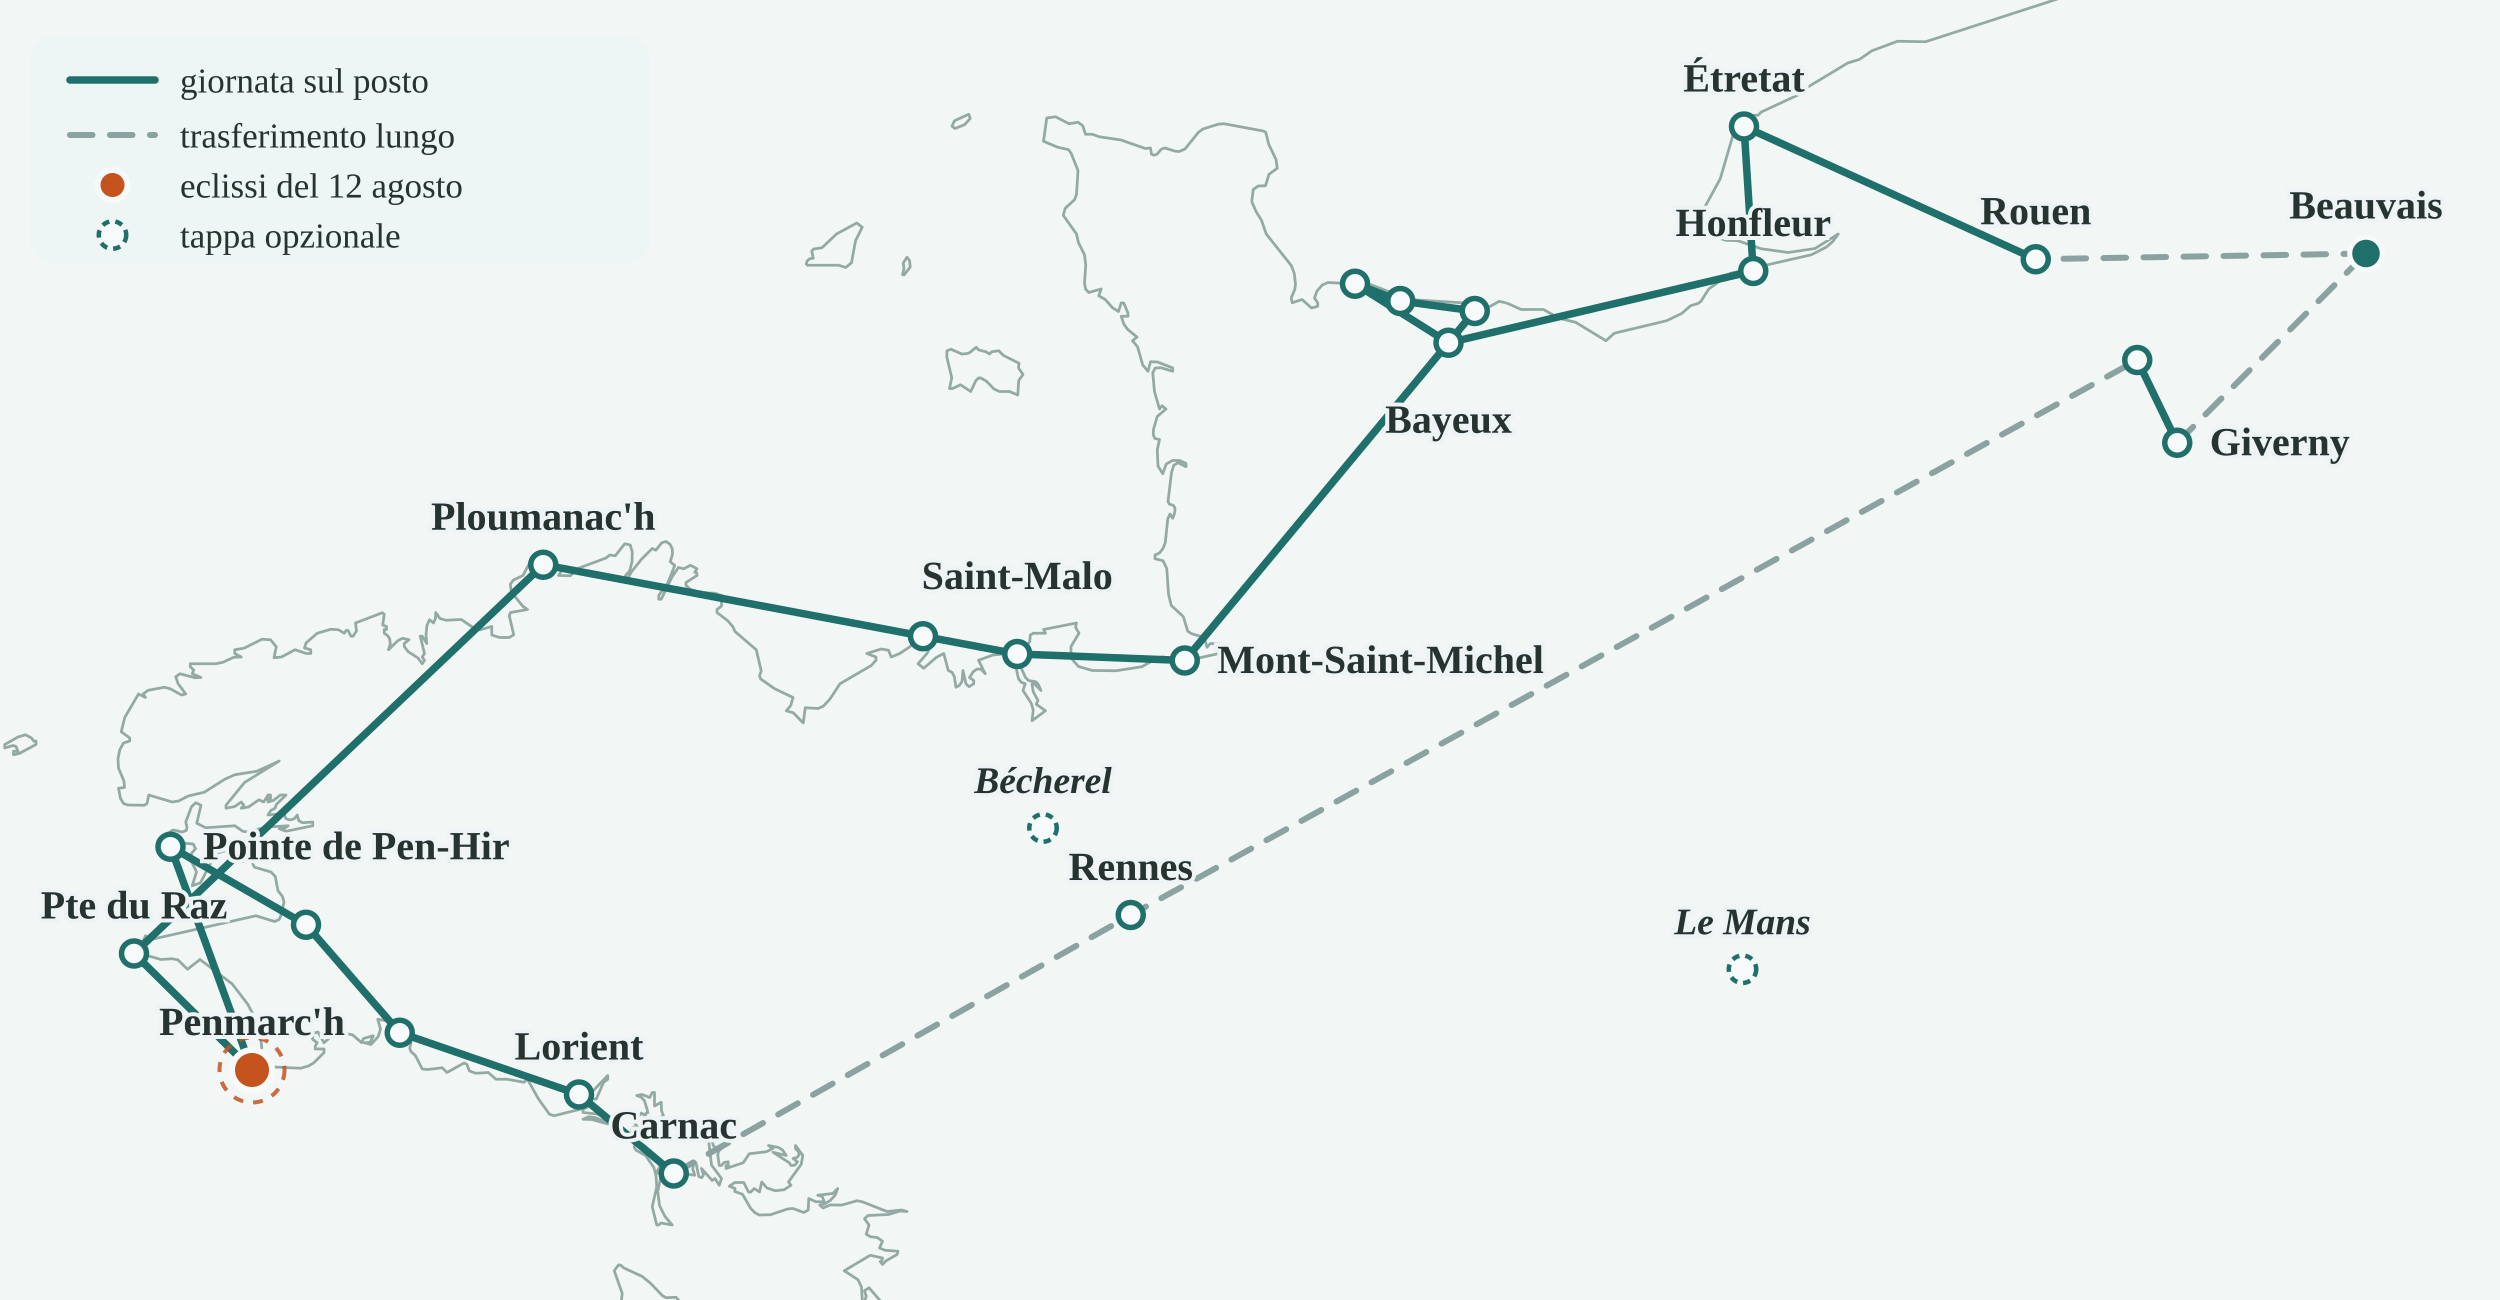
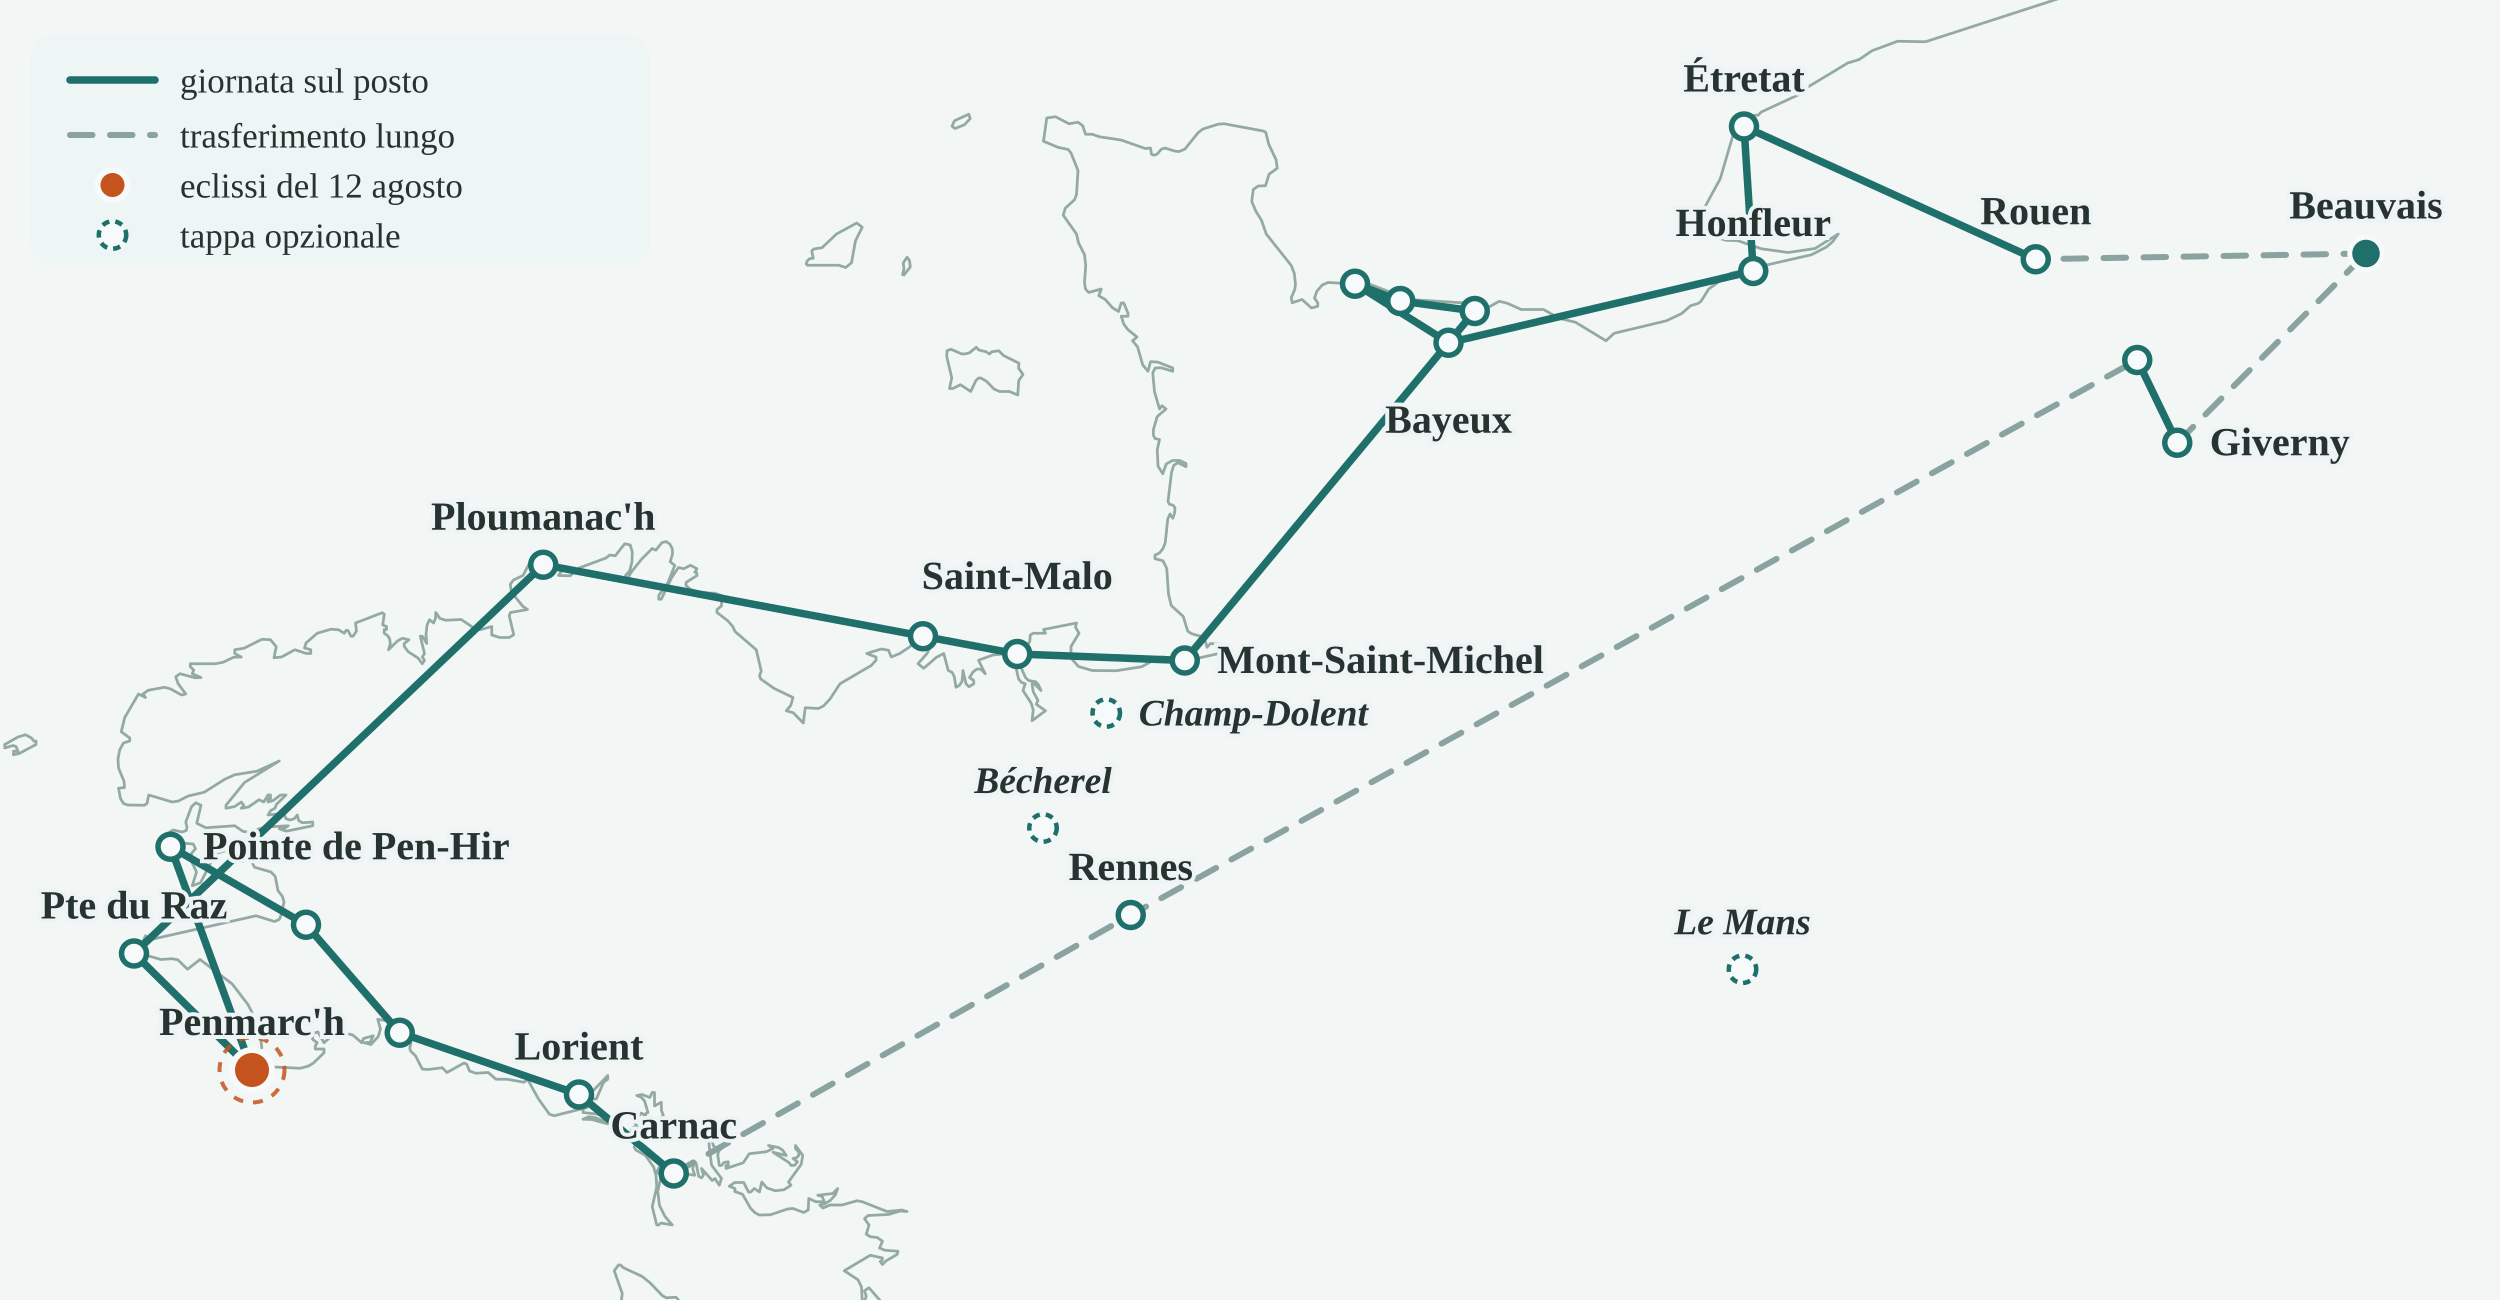
<svg xmlns="http://www.w3.org/2000/svg" viewBox="0 0 1000 520" preserveAspectRatio="xMidYMid meet" role="img" aria-labelledby="mbbt mbbd" class="mappa-itinerario">
  <style>.mp-sea{fill:var(--map-sea,#f2f6f5)}
.mp-coast{fill:none;stroke:var(--map-coast,#93a9a4);stroke-width:1.1;stroke-linejoin:round;stroke-linecap:round}
.mp-route{fill:none;stroke:var(--map-route,#1f6f6b);stroke-width:3;stroke-linejoin:round;stroke-linecap:round}
.mp-transfer{stroke:var(--map-transfer,#8aa3a1);stroke-width:2.4;stroke-dasharray:9 7}
.mp-stop{fill:var(--map-stop,#f7fafa);stroke:var(--map-route,#1f6f6b);stroke-width:2.2}
.mp-gateway{fill:var(--map-gateway,#1f6f6b);stroke:var(--map-stop,#f7fafa);stroke-width:2}
.mp-eclipse{fill:var(--map-eclipse,#c4531d);stroke:var(--map-stop,#f7fafa);stroke-width:2.4}
.mp-eclipse-ring{fill:none;stroke:var(--map-eclipse,#c4531d);stroke-width:1.6;stroke-dasharray:4 4;opacity:.85}
.mp-label{fill:var(--map-label,#26332f);stroke:var(--map-halo,#eef4f5);stroke-width:3.2;
  font-family:var(--map-font,system-ui,sans-serif);font-size:16px;font-weight:600}
.mp-a{cursor:pointer}
.mp-a:focus-visible .mp-stop,.mp-a:focus-visible .mp-eclipse{stroke:var(--map-focus,#0b4f8a);stroke-width:3.4}
.mp-a:hover .mp-stop{fill:var(--map-route,#1f6f6b)}
.mp-opt{fill:var(--map-stop,#f7fafa);stroke:var(--map-route,#1f6f6b);stroke-width:1.8;
  stroke-dasharray:3 2.4}
.mp-opt-label{fill:var(--map-label,#26332f);stroke:var(--map-halo,#eef4f5);stroke-width:3.2;
  font-family:var(--map-font,system-ui,sans-serif);font-size:15px;font-weight:600;font-style:italic}
.mp-t{fill:none;stroke:var(--map-target,#c4531d);stroke-width:0}
.mp-t:target{stroke-width:3}
.mp-legend{font-family:var(--map-font,system-ui,sans-serif);font-size:14px;fill:var(--map-label,#26332f)}
.mp-legend rect{fill:var(--map-halo,#eef4f5);opacity:.86}</style>
  <defs>
    <clipPath id="mbbc">
      <rect width="1000" height="520" />
    </clipPath>
  </defs>
  <rect class="mp-sea" width="1000" height="520" />
  <path class="mp-coast" clip-path="url(#mbbc)" d="M10.7 -23.2 L11.8 -20.9 L10.1 -17.2 L6.4 -11.5 L2.6 -11.7 L1 -11.5 L0.1 -10.8 L-3.8 -6.2 L-5.8 -0.3 L-8.3 -1.9 L-12.8 -7.2 L-13.8 -11.2 L-13.8 -14.2 L-18.4 -22.4M389.6 542.7 L388.2 539.7 L387.8 536.8 L388.5 532.2 L390.5 528.2 L393.6 526.9 L405.6 525.6 L408.4 524.3 L410.4 526.5 L417.1 528.3 L419.1 528.2 L418.2 527 L421.1 527.4 L423.5 529.5 L420.8 529.5 L420.8 530.9 L426.2 534.8 L431.6 535.9 L435.8 539.9 L438.8 541.3 L445.8 541.5 L443.2 539.7 L437.9 538.6 L435.6 536.8 L431.7 532.1 L427.1 528.2 L422.6 525.5 L416.9 524.3 L415.7 523.9 L413.9 522 L408.9 520.6 L391 521.8 L386.9 524.3 L384.7 528.2 L383.4 529.5 L379.5 530.6 L376.4 533.6 L374 534.6 L371.4 534.6 L369.1 533.6 L363.9 528.2 L361.8 527 L357.5 527 L356.4 527.9 L355.6 530.9 L351.8 530.8 L339.6 524.3 L339.6 523 L342.6 523.5 L348.2 526.1 L351.2 525.6 L353.4 523 L352.2 520.4 L347.6 515.1 L345.8 516.3 L346.5 518.5 L345.8 520.4 L344.9 520.4 L344.6 514.8 L343.2 511.9 L337.7 508.3 L348.1 502.1 L353 503.2 L352.8 504.2 L352.1 504.6 L353 505.8 L354.3 504.4 L358.8 501.8 L359.2 500.5 L354 500.1 L351.8 499.2 L353 496.5 L350.9 495 L348.2 494.7 L346.5 493.7 L347.6 490 L345.8 487.5 L347.2 486.2 L355.4 485.8 L360.1 484.4 L362.8 484.6 L360.7 484 L354.8 484.6 L344.9 480.7 L342.8 480.3 L336.8 482 L332 482 L329.2 483.2 L327.9 482 L329.8 481.6 L332.1 480.2 L334.1 478 L335.1 475.4 L333.1 477.4 L327.1 478.1 L328.9 478.6 L329.7 480.7 L326.4 480.7 L323.5 479.4 L323.3 484 L321.5 485 L317.2 483.4 L315 483.6 L308.2 485.9 L303.7 486 L302 485.1 L300.3 483.4 L297 477.7 L293.9 476.6 L294 475.4 L291.7 474.5 L293.9 473 L297.5 473 L299.4 476.8 L300.3 476.8 L301.7 475.4 L303.8 476.8 L304.7 472.8 L306.8 475.2 L310.1 476.3 L313.6 475.9 L316.4 474.1 L315.4 472.8 L320.5 465.7 L321.1 462.1 L318.2 458.2 L318.2 459.4 L319.4 460.7 L319.6 462 L318.8 463 L317.2 463.4 L319 464.7 L317.9 466.1 L316.4 466.2 L315.7 465.1 L309.2 460.9 L314.5 462.2 L313 460 L311.4 459 L307.4 458.2 L309.2 459.4 L306.5 460.7 L299.7 461.5 L297.3 465.1 L290.4 467.4 L290.4 466.2 L291.3 466.2 L291.3 464.7 L289.6 465 L288.6 466.2 L287.7 466.2 L287.1 461.9 L287.5 460.4 L288.6 459.4 L286.7 459.4 L285.4 458.4 L284.2 454.2 L283.2 454.2 L284.6 466 L288.6 471.4 L287.7 474.1 L286 471.4 L284.9 472.2 L280.6 467.4 L281.4 469.9 L280.7 471.1 L279.5 470.6 L278.4 465.1 L277.5 465.4 L277.1 467.6 L277.9 470.1 L275.2 469.7 L274.4 468.8 L270.3 471.1 L268.2 471.2 L266.4 470.1 L268.1 468.8 L265.3 466.7 L263.8 466.7 L262.7 468.8 L264.5 470.1 L263.1 476.6 L263.8 482.2 L266 486.6 L268.9 490 L264.4 489.2 L263.5 490 L262.7 490 L260.9 482.7 L262.7 474.7 L262.4 470.2 L261.5 466.9 L258.2 462.2 L254.3 460 L253.7 458.9 L255.6 450.9 L265.4 446.4 L264.6 444.2 L264.5 440.9 L261.8 442.4 L261.8 437 L260.9 437 L259.9 439 L256.8 437.8 L254.7 438.2 L256.5 438.9 L257.8 440.3 L259.2 445 L258.4 445.3 L258.2 446.4 L256.6 445.2 L254.7 447.2 L252.9 447.7 L254.7 450.3 L252.9 451.2 L251.9 454.8 L250.7 455.6 L245.7 450.3 L236.7 447.8 L233.2 447.7 L235.5 446.7 L237.9 447 L243.1 448.9 L243.1 447.7 L241 446.4 L238.7 445.6 L233.2 445 L233.2 443.6 L234.9 443 L235.5 439.5 L238.5 439.6 L241.4 433 L243.1 431.7 L243.1 430.2 L236.6 437 L232.7 439.3 L229.9 440 L231.8 441.4 L232.4 443.6 L221.7 446.3 L219.8 445.7 L215.4 439.6 L211 431.7 L209.6 432.9 L202.9 431.7 L198.4 431.7 L195.3 429 L190.3 429.3 L187.8 428.4 L186.7 425.7 L185.6 425.2 L178.8 429 L176.9 427.1 L171.2 427.8 L168.9 427.6 L166.2 422.3 L164.3 420.5 L163.9 419.3 L164.4 417.1 L163.3 417 L160.8 415.6 L160.4 413.5 L158 410.7 L154.5 408.3 L151.1 407.7 L152.2 411.6 L151.3 414.6 L148.4 417.8 L145.7 417.1 L148.1 416.9 L149.3 414.3 L145.4 415.4 L144.7 417.1 L141.1 414 L137.2 413.1 L135.6 412.2 L132.7 406.9 L132.3 403.7 L130.9 406 L131.7 408.9 L135 413.1 L135 414.3 L132.1 414.9 L129.6 417.1 L127.2 412.8 L125.3 413.3 L125 415.7 L126.9 417.1 L126.1 418.4 L126.1 419.6 L129.6 419.6 L129.6 421.1 L125.4 425.2 L123.4 426.4 L120.2 427.3 L101.1 426.4 L101.1 421.1 L104.2 420.3 L104.7 419 L104.3 415.5 L102.3 410.6 L101 405.3 L99.1 401.7 L92.9 393.6 L80 383.8 L75 387.7 L71.1 383.9 L68.8 383.5 L64.4 383.8 L54.6 381 L56.1 379.1 L58.2 374.3 L60.4 375.8 L102.4 366.3 L109.8 368.6 L111.7 367.8 L112.3 366.4 L113.6 360.9 L113 358.6 L111.2 356.3 L110.1 350.6 L108.4 348.8 L101.8 346.9 L100.1 343.5 L96.8 344.7 L89.9 340.3 L86.2 341.5 L80.2 353.1 L76.9 354.3 L78.6 348.8 L76.1 343.5 L76.7 341.2 L78.2 339.5 L77.3 337.6 L67.9 336.8 L67.9 332.8 L69.3 332 L72.9 332.8 L74.5 332.2 L74.8 330.9 L74.3 328.8 L76.6 322.7 L78.3 321.1 L80.4 322.1 L78.7 329.3 L82.3 331.1 L93.9 330.3 L97.1 332.5 L98.8 332.8 L106.6 330.8 L115.3 330.3 L113.7 331.4 L111.7 331.5 L114.4 332.5 L125.1 330.3 L125.1 328.8 L121 329.1 L119.5 328.3 L118.9 326 L117.7 327.5 L115.9 328 L114.3 327.4 L113.6 325.4 L107.2 326 L108.3 324.2 L110 323.3 L110.6 321.7 L114.4 318 L112.2 318 L109.3 320.2 L107.2 320.8 L107.2 319.4 L108.2 319.4 L108.2 318 L107.2 318 L105.5 320.8 L103.6 319.9 L99.4 322.8 L96.5 323.3 L97.5 322.1 L96.5 320.8 L93.9 322.6 L90.4 323.3 L90.4 322.1 L97.8 313 L111.7 304.4 L102.7 308.5 L93.9 309.9 L89.9 311.7 L81.7 316.9 L75.3 318.4 L71.4 320.4 L68.9 320.8 L59.5 318 L58.8 321.4 L57.7 322.1 L51.1 322 L49.4 321.4 L48.2 319.4 L47.4 315.3 L49.8 315 L49.6 312.5 L47.4 307.2 L47.2 303.5 L47.9 299.9 L49.4 297.2 L51.9 296.4 L51.9 295.2 L48.5 292.7 L49.9 287 L55.4 277.6 L58.2 279 L57.2 277.6 L59.3 276.1 L65.8 274.9 L68.3 275.6 L72.6 278 L74.3 277.6 L71.2 273.4 L70.3 270.7 L72 269.5 L78 271.1 L80.4 271 L76.9 269.5 L77.5 268 L76.1 266.7 L76.1 265.5 L86.2 265.5 L89.2 264.9 L93.5 262.9 L96.5 262.8 L93.9 261.4 L93.9 259.9 L97.6 259.3 L104.8 255.7 L108.2 255.9 L110.5 258.7 L109.6 263.1 L112.6 262.8 L118 259.9 L122.5 261.4 L124.3 261.4 L124.3 259.9 L121.8 259.2 L122.4 257.2 L126.9 253.3 L132.4 251.7 L135.4 251.9 L137.7 253.3 L138.5 252.1 L139.2 252.2 L140.4 254.5 L141.2 254.5 L142.6 252.4 L142.2 249.2 L152.9 245.1 L153.7 245.7 L153.1 250 L154.6 250.6 L154.6 251.8 L153.7 251.8 L153.7 253.3 L155 254.2 L155.9 255.6 L156.1 257.6 L155.4 259.9 L159.1 256.3 L161 255.3 L163.6 255.9 L161.7 257.4 L161.7 258.6 L163.3 260.7 L167.2 263.2 L168.9 265.5 L169.8 264.1 L168.9 262.8 L169.8 261.4 L168.1 254.5 L168.9 254.5 L170.7 257.4 L170.4 253.9 L170.8 250.1 L171.8 247.9 L173.4 249.2 L174.2 247.3 L174.3 245 L176 247.4 L178.4 248.1 L184.5 247.8 L190.4 251.8 L192.1 251.9 L196.7 250.6 L196.7 254 L199.9 255 L203.7 255 L205.5 253.9 L203.7 246.3 L204.2 245 L211 243.8 L209.1 242.5 L204.6 236.9 L204.1 233.7 L205.4 232 L209.2 230.2 L212.7 223.5 L214.7 224.5 L218.9 224.7 L223.4 227.4 L225.2 227.5 L223.4 230.2 L228.1 230.3 L231.4 227.3 L242.4 223.2 L243.9 222 L246.1 222.3 L249.9 217.5 L252.1 218 L252.9 220.8 L252.8 224.7 L251.9 228.3 L250.2 230.2 L251.1 233 L251.6 230.4 L252.7 228.6 L256.6 223.7 L260.9 219.4 L262.3 220.1 L264.7 217.1 L266.4 216.6 L268 217.7 L268.9 219.5 L269 221.6 L268.1 224.7 L269.9 226.2 L267.2 233 L263.5 238.2 L263.5 239.7 L264.5 239.7 L268.8 230.8 L271.4 227 L273.5 227.5 L276.2 226.1 L278.8 227.5 L277.9 228.9 L278.7 229.1 L278.8 230.2 L274.4 233 L274.4 234.2 L276.1 235.7 L279.4 237 L286 237.3 L288.6 238.2 L288.6 242.4 L286.8 243.8 L286.8 245 L291.1 248.3 L293.1 250.6 L294 252.6 L302.5 259.9 L304.5 268.4 L303.8 270.3 L304.3 271.6 L309.7 275.4 L317.2 279 L316.3 282.2 L314.5 284.3 L317.3 285.1 L321.3 289.2 L322.1 283.1 L327.3 283.4 L329.4 282.4 L332 279.6 L336 273.5 L348.5 266.2 L350.4 264.1 L350.4 262.8 L346.7 261.4 L352.5 259.6 L355.4 260.1 L356.5 262.8 L359.9 261.4 L363.8 258.8 L367.2 255.4 L369.1 251.8 L369.5 254.1 L370.5 255.6 L371.8 256.2 L373.5 255.9 L373.5 257.4 L372.5 258.2 L370.8 261.4 L367.2 265.5 L369.5 267.3 L374.6 262.9 L377.5 261.4 L379.3 268.2 L380.8 268.9 L381.7 270.6 L382.4 274.9 L383.8 274.1 L384.8 272.6 L385.2 268.2 L386.4 273.5 L387.6 274.7 L389.5 273.5 L389.5 272.2 L387.8 271 L389.3 268.7 L390.8 267.6 L392.4 267.7 L394.1 269.5 L391.4 264.1 L397.2 262 L403.4 261.4 L406.5 267.4 L407.4 271.5 L408.5 272.9 L410.1 273.5 L409.2 276.2 L412.5 281.3 L413.3 284 L412.8 288.3 L418.2 284.3 L414.5 281.7 L415.2 280.2 L413.3 276.7 L412.8 273.5 L413.7 273.5 L416.4 276.2 L415.4 273.9 L414.3 272.7 L411.4 272.2 L410.2 271 L406.5 262.8 L407.9 259.4 L409.4 258 L411.4 257.4 L411.9 256.7 L412.1 254 L413.3 253.3 L418.2 253.3 L417.4 251.8 L430.6 249.2 L430.2 250.9 L431.6 253.3 L428.4 258.6 L428.4 263.2 L431.4 266.6 L436.9 268.2 L446.4 268.3 L456.7 266.7 L463 263.2 L465.1 262.8 L475.4 264.1 L489.4 261 L494.1 262.8 L492.1 259.3 L489.2 257.8 L484.2 257.4 L482.8 258.9 L481.9 255.6 L481.2 254.8 L476.7 253.5 L475.1 252.5 L473.3 246.6 L468.5 242.2 L467.4 237.6 L466.7 227.4 L465.2 224.3 L462 223.5 L462 222 L463.8 221.2 L465.2 219.4 L466.1 217.1 L467.1 207.6 L468 205.6 L469.1 207.3 L469.9 205 L470 203.2 L469.3 202.1 L467.8 201.7 L467.2 200.6 L468.6 189.1 L469.5 186.1 L471.2 185.1 L474.4 186.7 L474.4 185.4 L471.9 184.2 L469 184.2 L466.5 185.6 L465.1 189.5 L463.2 186.4 L462.9 179.9 L463.8 175.8 L462 175.4 L461.3 173.9 L461.4 171.7 L462.9 166.6 L466.4 163.6 L464.8 162.3 L463.8 163.6 L461.8 156.7 L461.1 149.1 L462.1 147.2 L464.4 147.1 L469.1 148.5 L469.1 147.2 L463 144.8 L460.2 144.7 L459.2 148.5 L457.1 146 L455 138.7 L453 136.3 L454.8 134.8 L451.1 131.8 L449.5 129.6 L448.5 126.5 L451.2 126.5 L451.2 125.3 L449.5 121.2 L448.5 121.2 L447.4 124.6 L445 123.1 L442.1 119.8 L439.5 118.3 L440.5 115.6 L435.5 117 L434.2 115.6 L433.8 113 L434.3 106.1 L433.8 101.9 L431.4 97.1 L430.6 93.6 L425.3 86.1 L426.1 83.3 L429.8 79.9 L430.6 77.8 L431.2 68.2 L428.4 61.2 L427.3 59.8 L423.1 58.9 L417.4 56.5 L418.7 47.2 L422.2 46.7 L427.6 49.5 L431.2 48.9 L433.1 50.3 L434.2 53.7 L436.9 53.7 L439.7 54.7 L448.4 56 L458.1 59.4 L460.2 59.2 L460.6 61.7 L461.5 62.1 L462.8 61.7 L464.5 59.7 L465.9 59.2 L470.2 60.5 L471.7 60.6 L474 59.6 L479.3 53 L481.2 51.6 L487.2 49.7 L489.6 49.5 L505.3 52.4 L506.3 52.9 L507.5 57.7 L510.4 63.8 L510.9 67.3 L507.6 69.7 L506.2 74.3 L503.3 74.4 L501.3 75.8 L500.7 80.6 L502.4 84.6 L504.6 88.1 L506.5 93.6 L516.5 106.2 L517.7 109.3 L518.2 113.6 L517.9 115.8 L516.5 119.1 L516.9 121.1 L520.8 119.8 L524.6 123.2 L527.1 122.5 L527.1 121.2 L525.8 119.2 L526.8 116.4 L528.9 114 L531.2 113 L548.4 113.9 L563.8 119.8 L586.2 121.2 L591.7 122.9 L594.9 123.2 L599.7 120.5 L602.9 121.3 L608.5 123.8 L617.4 123.8 L623.6 127.3 L630.2 128.9 L642.4 136.3 L645.7 133.3 L666.6 128.3 L672.7 125.4 L676.2 122.3 L679.2 121.4 L680.4 120.5 L683.5 115.6 L692.2 109.3 L724.6 101.9 L730.6 98.8 L733.1 96.6 L735.3 93.6 L726 99.4 L715.3 101 L704.5 99.5 L695.2 96.3 L690.2 96.1 L687.2 95.1 L684.6 93.6 L683.1 90.4 L681.2 89.2 L680.8 87.4 L681.4 83.8 L688.1 71.5 L693.3 53.7 L695.2 51.4 L701.7 46.1 L703.2 46.1 L704.5 44.8 L721.5 36.9 L722.8 35 L739.1 25.2 L743.7 23.8 L748.8 20.3 L759 16.5 L770.2 16.7 L823.9 -0.7 L827 -3.3 L830.2 -4.4 L835.4 -10.1 L852.4 -23.9M265 518.3 L260.1 513.2 L256.9 510.6 L249.4 507.1 L248.2 506 L247.4 506 L245.7 508.3 L248.9 517.4 L248.5 520.4 L250.8 522 L257.5 524 L267.7 525 L271.2 524 L271.7 520.4 L270.4 518.9 L266.5 519.1 L265 518.3M12.6 295.2 L10.2 293.9 L7.2 294.8 L1.9 297.8 L1.9 299.2 L5.2 298.2 L6.4 298.6 L7.2 300.5 L5.4 300.5 L5.4 301.9 L7.7 301.4 L14.4 297.8 L14.4 296.4 L13.6 296.5 L12.6 295.2M399.5 140.3 L396.7 140.7 L395.8 141.6 L394.4 140.7 L391.5 140 L390.5 138.9 L387.8 141.1 L386.4 141.5 L384.7 141.6 L380.4 139.7 L378.8 140.3 L378.7 142.7 L380.7 151.1 L379.8 155.4 L381.1 155.4 L384.2 153.9 L388.3 156.6 L390.3 152.3 L391.4 151.2 L392.3 151.2 L394.6 152.5 L397.6 155.6 L399.8 156.6 L403.8 156.6 L407.1 158 L407.5 152.2 L409.2 149.8 L407.4 147.2 L407.6 145.3 L401.4 142.2 L399.5 140.3M334.6 93.6 L328.8 99.1 L325.5 99.6 L324.7 100.4 L325.3 103.3 L323.8 103.5 L322.8 104.5 L322.5 105.6 L323 106.1 L335.5 106.1 L338.3 107 L340.6 105.1 L342.2 96.3 L344.9 90.9 L342.7 89.2 L334.6 93.6M362.8 102.9 L361.3 105.2 L361.6 107.5 L361 109.8 L361.6 110 L364.1 106.8 L363.8 104.2 L362.8 102.9M387.5 45.7 L381.8 48.3 L380.8 50.5 L382 51.4 L385.8 49.9 L388.1 47.4 L387.5 45.7" />
  <path class="mp-route mp-transfer" d="M946.4 101.4 L814.3 103.7" />
  <path class="mp-route" d="M814.3 103.7 L697.6 50.6 L701.3 108.4 L579.4 137.1 L542 113.5 L560.1 120.4 L589.9 124.4 L473.9 264.2 L406.9 261.6 L369.2 254.5 L217.3 225.9 L53.6 381.4 L100.8 428 L68.2 338.7 L122.4 369.9 L159.9 413.1 L231.6 437.8 L269.5 469.4" />
  <path class="mp-route mp-transfer" d="M269.5 469.4 L452.3 366 L854.9 144" />
  <path class="mp-route" d="M854.9 144 L870.9 177.1" />
  <path class="mp-route mp-transfer" d="M870.9 177.1 L946.4 101.4" />
  <g>
    <a class="mp-a" href="#g1" aria-label="Beauvais — aeroporto di arrivo e di partenza: Giorno 1 · arrivo a Beauvais e prima tappa normanna, Giorno 11 · rientro a Parigi-Beauvais">
      <circle class="mp-gateway" cx="946.4" cy="101.4" r="6.5" />
    </a>
    <a class="mp-a" href="#g1" aria-label="Rouen — Giorno 1 · arrivo a Beauvais e prima tappa normanna">
      <circle class="mp-stop" cx="814.3" cy="103.7" r="5" />
    </a>
    <a class="mp-a" href="#g2" aria-label="Étretat — Giorno 2 · Étretat e Honfleur, la Costa d'Alabastro">
      <circle class="mp-stop" cx="697.6" cy="50.6" r="5" />
    </a>
    <a class="mp-a" href="#g2" aria-label="Honfleur — Giorno 2 · Étretat e Honfleur, la Costa d'Alabastro">
      <circle class="mp-stop" cx="701.3" cy="108.4" r="5" />
    </a>
    <a class="mp-a" href="#g3" aria-label="Bayeux — Giorno 3 · le spiagge dello Sbarco">
      <circle class="mp-stop" cx="579.4" cy="137.1" r="5" />
    </a>
    <a class="mp-a" href="#g3" aria-label="Pointe du Hoc — Giorno 3 · le spiagge dello Sbarco">
      <circle class="mp-stop" cx="542" cy="113.5" r="5" />
    </a>
    <a class="mp-a" href="#g3" aria-label="Colleville-sur-Mer — Giorno 3 · le spiagge dello Sbarco">
      <circle class="mp-stop" cx="560.1" cy="120.4" r="5" />
    </a>
    <a class="mp-a" href="#g3" aria-label="Arromanches — Giorno 3 · le spiagge dello Sbarco">
      <circle class="mp-stop" cx="589.9" cy="124.4" r="5" />
    </a>
    <a class="mp-a" href="#g4" aria-label="Mont-Saint-Michel — Giorno 4 · Mont-Saint-Michel">
      <circle class="mp-stop" cx="473.9" cy="264.2" r="5" />
    </a>
    <a class="mp-a" href="#g5" aria-label="Saint-Malo — Giorno 5 · Saint-Malo e il castello sul mare">
      <circle class="mp-stop" cx="406.9" cy="261.6" r="5" />
    </a>
    <a class="mp-a" href="#g5" aria-label="Cap Fréhel — Giorno 5 · Saint-Malo e il castello sul mare">
      <circle class="mp-stop" cx="369.2" cy="254.5" r="5" />
    </a>
    <a class="mp-a" href="#g6" aria-label="Ploumanac'h — Giorno 6 · la Côte de Granit Rose">
      <circle class="mp-stop" cx="217.3" cy="225.9" r="5" />
    </a>
    <a class="mp-a" href="#g7" aria-label="Pointe du Raz — Giorno 7 · il Finistère e l'eclissi sull'Atlantico">
      <circle class="mp-stop" cx="53.6" cy="381.4" r="5" />
    </a>
    <a class="mp-a" href="#g7" aria-label="Penmarc'h — 12 agosto, 20:19 — massimo dell'eclissi (Giorno 7 · il Finistère e l'eclissi sull'Atlantico)">
      <circle class="mp-eclipse-ring" cx="100.8" cy="428" r="13" />
      <circle class="mp-eclipse" cx="100.8" cy="428" r="8" />
    </a>
    <a class="mp-a" href="#g8" aria-label="Pointe de Pen-Hir — Giorno 8 · Crozon e Locronan">
      <circle class="mp-stop" cx="68.2" cy="338.7" r="5" />
    </a>
    <a class="mp-a" href="#g8" aria-label="Locronan — Giorno 8 · Crozon e Locronan">
      <circle class="mp-stop" cx="122.4" cy="369.9" r="5" />
    </a>
    <a class="mp-a" href="#g9" aria-label="Concarneau — Giorno 9 · Concarneau, i sottomarini di Lorient, i menhir di Carnac">
      <circle class="mp-stop" cx="159.9" cy="413.1" r="5" />
    </a>
    <a class="mp-a" href="#g9" aria-label="Lorient — Giorno 9 · Concarneau, i sottomarini di Lorient, i menhir di Carnac">
      <circle class="mp-stop" cx="231.6" cy="437.8" r="5" />
    </a>
    <a class="mp-a" href="#g9" aria-label="Carnac — Giorno 9 · Concarneau, i sottomarini di Lorient, i menhir di Carnac">
      <circle class="mp-stop" cx="269.5" cy="469.4" r="5" />
    </a>
    <a class="mp-a" href="#g9" aria-label="Rennes — Giorno 9 · Concarneau, i sottomarini di Lorient, i menhir di Carnac">
      <circle class="mp-stop" cx="452.3" cy="366" r="5" />
    </a>
    <a class="mp-a" href="#g10" aria-label="Les Andelys — Giorno 10 · ritorno lungo la Senna: Les Andelys e Giverny">
      <circle class="mp-stop" cx="854.9" cy="144" r="5" />
    </a>
    <a class="mp-a" href="#g10" aria-label="Giverny — Giorno 10 · ritorno lungo la Senna: Les Andelys e Giverny">
      <circle class="mp-stop" cx="870.9" cy="177.1" r="5" />
    </a>
  </g>
  <g>
+     <a class="mp-a" href="#g4" aria-label="Menhir du Champ-Dolent — sulla strada del Giorno 4 fra il Mont e Saint-Malo: 9,3 metri di granito, deviazione di 7 km e 15 minuti">
+       <circle class="mp-opt" cx="442.5" cy="285.2" r="5.5" />
+     </a>
    <a class="mp-a" href="#g10" aria-label="Le Mans — variante B del Giorno 10: il museo M24 al posto di Giverny, stessi 365 km">
      <circle class="mp-opt" cx="697" cy="387.7" r="5.5" />
    </a>
    <a class="mp-a" href="#g4" aria-label="Bécherel — opzione del Giorno 4: la prima Cite du Livre di Francia, una quindicina di librerie">
      <circle class="mp-opt" cx="417.2" cy="331.2" r="5.5" />
    </a>
  </g>
  <g>
    <circle class="mp-t" id="g1-map" cx="946.4" cy="101.4" r="11" />
    <circle class="mp-t" id="g2-map" cx="697.6" cy="50.6" r="11" />
    <circle class="mp-t" id="g3-map" cx="579.4" cy="137.1" r="11" />
    <circle class="mp-t" id="g4-map" cx="473.9" cy="264.2" r="11" />
    <circle class="mp-t" id="g5-map" cx="406.9" cy="261.6" r="11" />
    <circle class="mp-t" id="g6-map" cx="217.3" cy="225.9" r="11" />
    <circle class="mp-t" id="g7-map" cx="53.6" cy="381.4" r="11" />
    <circle class="mp-t" id="g8-map" cx="68.2" cy="338.7" r="11" />
    <circle class="mp-t" id="g9-map" cx="159.9" cy="413.1" r="11" />
    <circle class="mp-t" id="g10-map" cx="854.9" cy="144" r="11" />
  </g>
  <g class="mp-labels" paint-order="stroke" aria-hidden="true">
    <text class="mp-label" x="946.4" y="87.4" text-anchor="middle">Beauvais</text>
    <text class="mp-label" x="814.3" y="89.7" text-anchor="middle">Rouen</text>
    <text class="mp-label" x="697.6" y="36.6" text-anchor="middle">Étretat</text>
    <text class="mp-label" x="701.3" y="94.4" text-anchor="middle">Honfleur</text>
    <text class="mp-label" x="579.4" y="173.1" text-anchor="middle">Bayeux</text>
    <text class="mp-label" x="486.9" y="269.2" text-anchor="start">Mont-Saint-Michel</text>
    <text class="mp-label" x="406.9" y="235.6" text-anchor="middle">Saint-Malo</text>
    <text class="mp-label" x="217.3" y="211.9" text-anchor="middle">Ploumanac'h</text>
    <text class="mp-label" x="53.6" y="367.4" text-anchor="middle">Pte du Raz</text>
    <text class="mp-label" x="100.8" y="414" text-anchor="middle">Penmarc'h</text>
    <text class="mp-label" x="81.2" y="343.7" text-anchor="start">Pointe de Pen-Hir</text>
    <text class="mp-label" x="231.6" y="423.8" text-anchor="middle">Lorient</text>
    <text class="mp-label" x="269.5" y="455.4" text-anchor="middle">Carnac</text>
    <text class="mp-label" x="452.3" y="352" text-anchor="middle">Rennes</text>
    <text class="mp-label" x="883.9" y="182.1" text-anchor="start">Giverny</text>
  </g>
  <g class="mp-labels" paint-order="stroke" aria-hidden="true">
+     <text class="mp-opt-label" x="455.5" y="290.2" text-anchor="start">Champ-Dolent</text>
    <text class="mp-opt-label" x="697" y="373.7" text-anchor="middle">Le Mans</text>
    <text class="mp-opt-label" x="417.2" y="317.2" text-anchor="middle">Bécherel</text>
  </g>
  <g class="mp-legend" aria-hidden="true">
    <rect x="12" y="14" width="248" height="92" rx="10" />
    <path class="mp-route" d="M28 32 L62 32" />
    <text x="72" y="37">giornata sul posto</text>
    <path class="mp-route mp-transfer" d="M28 54 L62 54" />
    <text x="72" y="59">trasferimento lungo</text>
    <circle class="mp-eclipse" cx="45" cy="74" r="6" />
    <text x="72" y="79">eclissi del 12 agosto</text>
    <circle class="mp-opt" cx="45" cy="94" r="5.5" />
    <text x="72" y="99">tappa opzionale</text>
  </g>
</svg>
